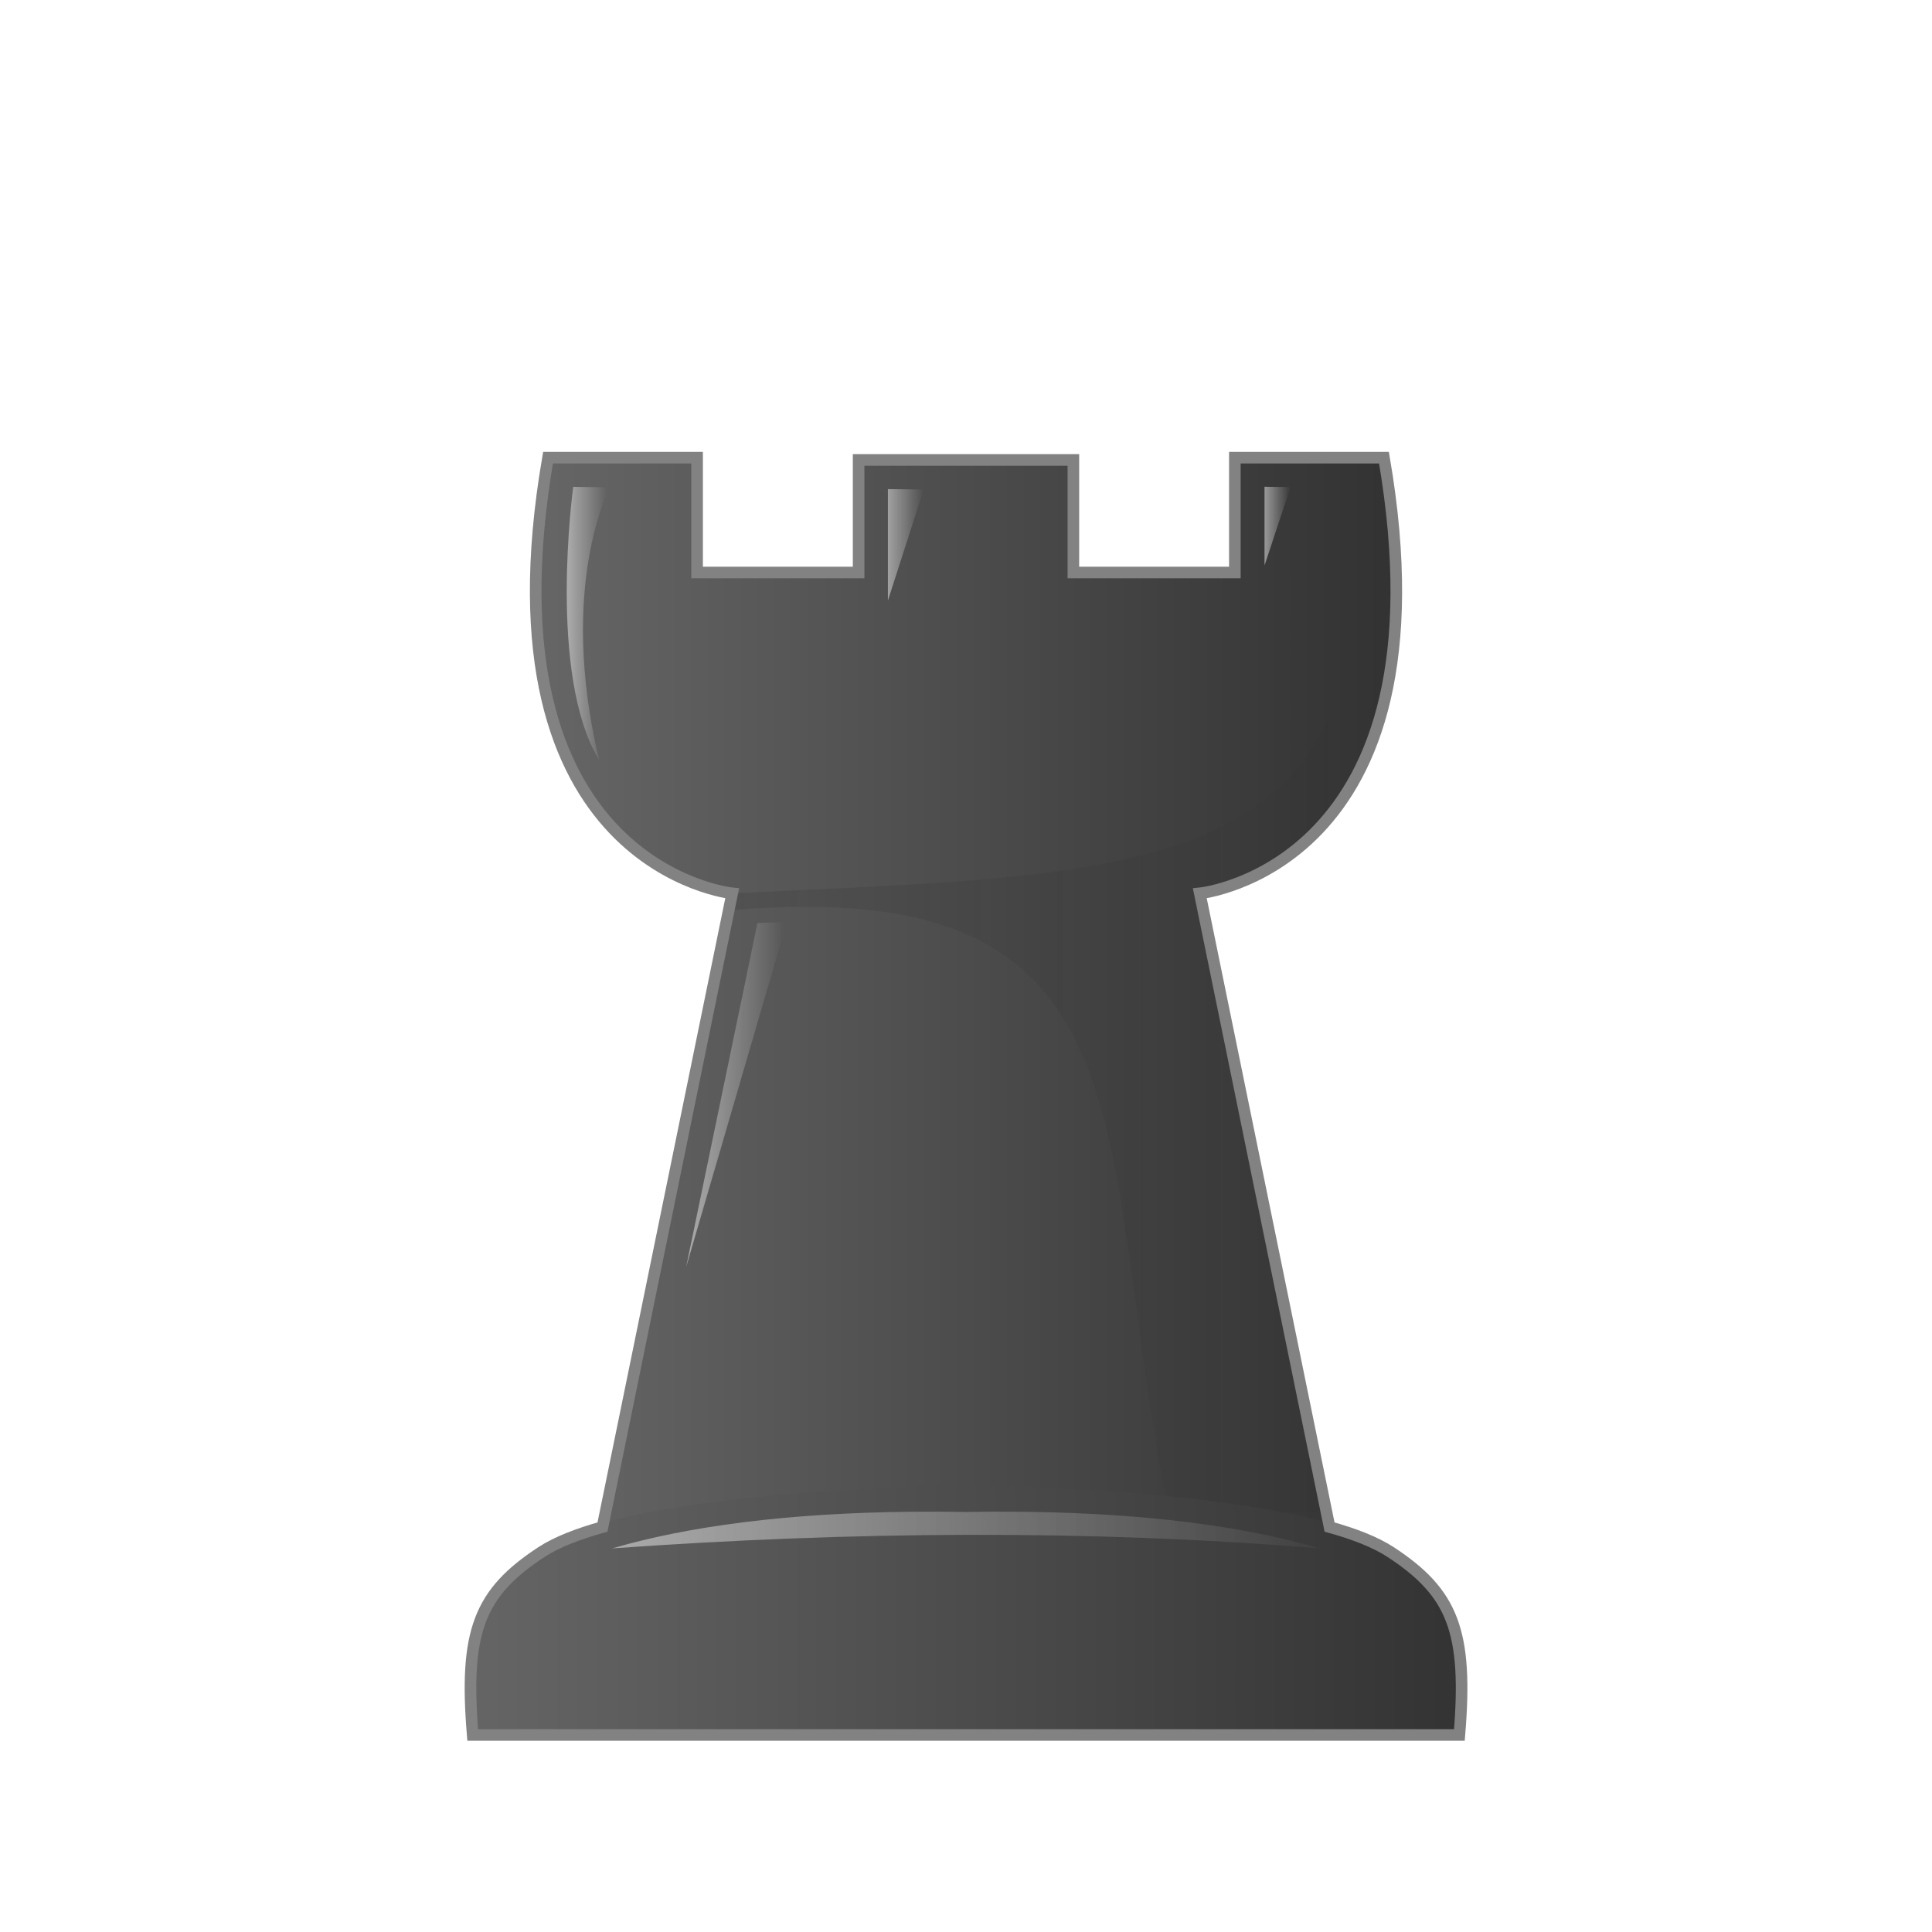
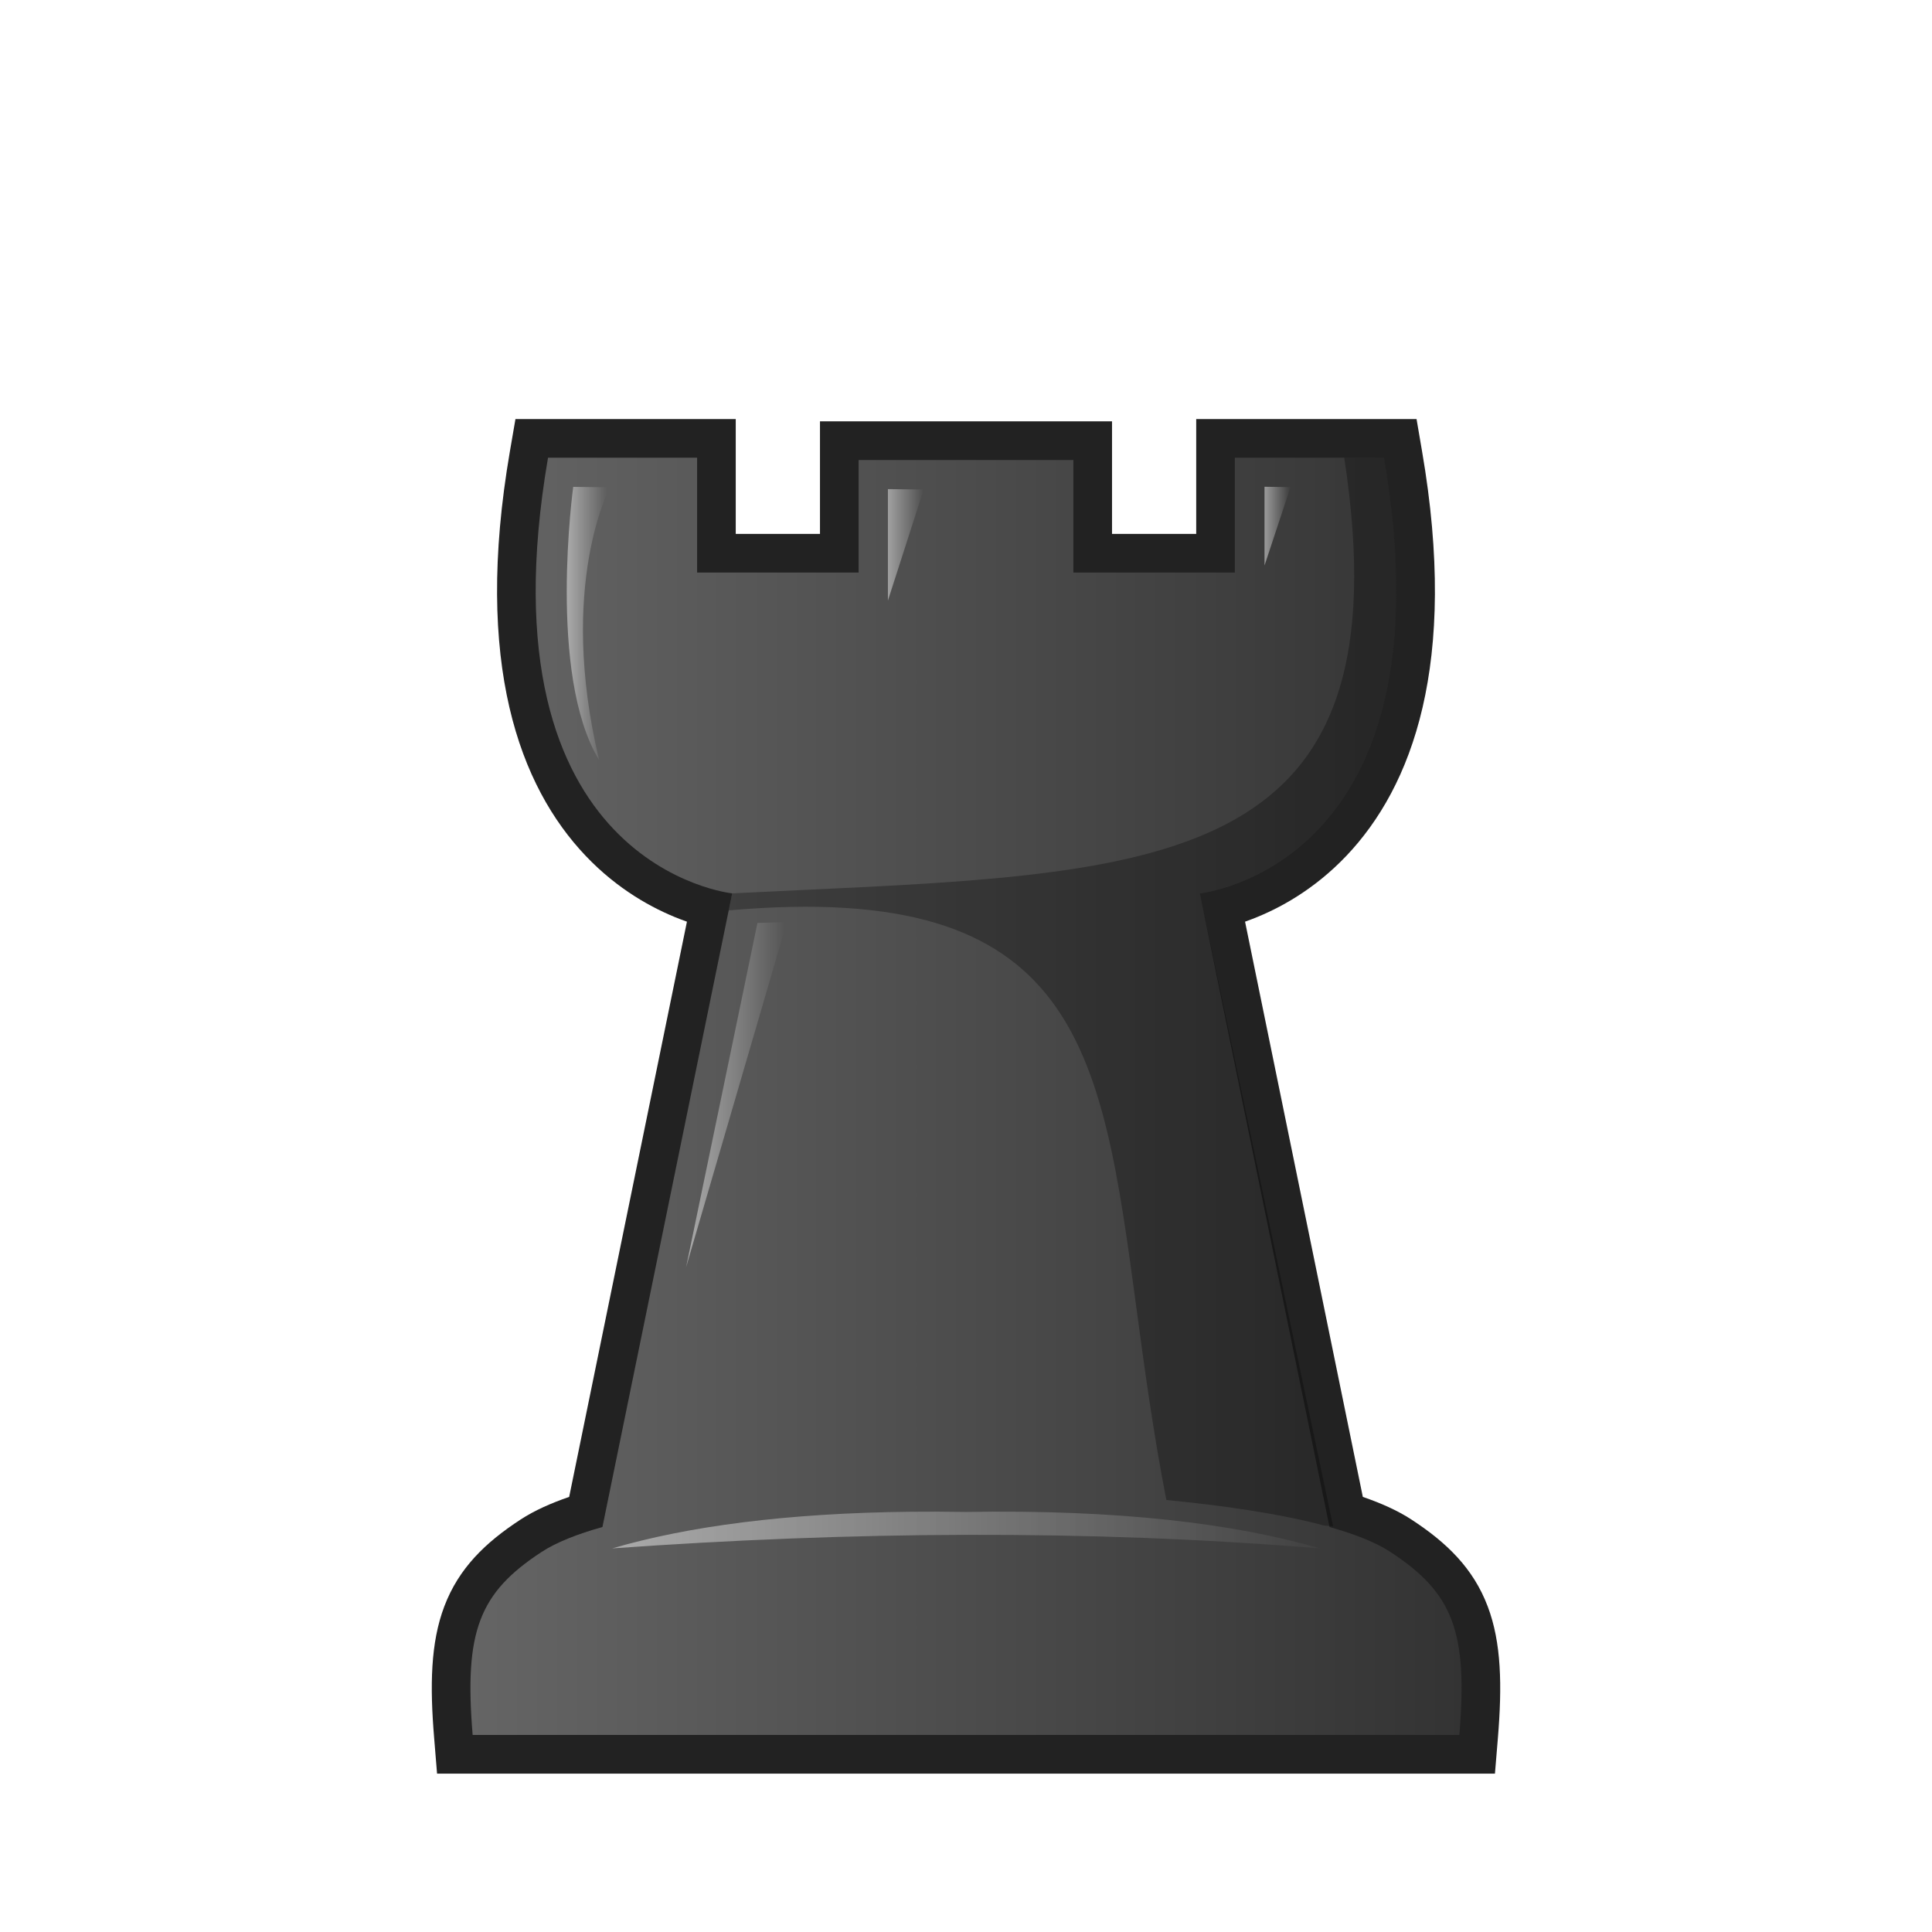
- <svg xmlns="http://www.w3.org/2000/svg" xmlns:xlink="http://www.w3.org/1999/xlink" width="50mm" height="50mm" clip-rule="evenodd" fill-rule="evenodd" image-rendering="optimizeQuality" shape-rendering="geometricPrecision" text-rendering="geometricPrecision" version="1.1" viewBox="0 0 50 50">
+ <svg xmlns="http://www.w3.org/2000/svg" width="50" height="50" viewBox="0 0 50 50" fill="none">
+   <path fill-rule="evenodd" clip-rule="evenodd" d="M13.34 10.845H19.041V13.817H21.221V10.904H28.779V13.817H30.958V10.845H36.66L36.802 11.675C37.751 17.186 36.544 20.361 34.843 22.15C34.011 23.024 33.11 23.513 32.413 23.782C32.348 23.808 32.284 23.831 32.222 23.853L35.27 38.74C35.734 38.899 36.169 39.091 36.53 39.327C37.436 39.919 38.128 40.583 38.502 41.575C38.857 42.513 38.877 43.622 38.765 44.983L38.689 45.901H11.311L11.236 44.983C11.123 43.622 11.143 42.513 11.498 41.575C11.873 40.583 12.564 39.919 13.47 39.327C13.831 39.091 14.267 38.899 14.73 38.74L17.778 23.853C17.716 23.831 17.652 23.808 17.586 23.782C16.89 23.512 15.989 23.024 15.157 22.149C13.456 20.36 12.249 17.186 13.197 11.675L13.34 10.845Z" fill="#222222" />
+   <path d="M18.949 23.12C18.949 23.12 12.358 22.452 14.183 11.845H18.041V14.817H22.221V11.905H27.779V14.817H31.958V11.845H35.817C37.642 22.453 31.051 23.12 31.051 23.12L34.408 39.519C35.052 39.699 35.597 39.912 35.983 40.164C37.606 41.224 37.989 42.228 37.768 44.9H12.232C12.011 42.228 12.394 41.224 14.017 40.164C14.403 39.912 14.948 39.699 15.591 39.519L18.949 23.12Z" fill="url(#paint0_linear_3_293)" />
+   <path opacity="0.5" fill-rule="evenodd" clip-rule="evenodd" d="M14.835 12.6C14.835 12.6 14.165 17.47 15.505 19.669C14.422 15.133 15.787 12.611 15.787 12.611L14.835 12.6Z" fill="url(#paint1_linear_3_293)" />
+   <path opacity="0.5" fill-rule="evenodd" clip-rule="evenodd" d="M22.979 15.544V12.658L23.905 12.668L22.979 15.544Z" fill="url(#paint2_linear_3_293)" />
+   <path opacity="0.5" fill-rule="evenodd" clip-rule="evenodd" d="M32.726 14.635V12.597L33.398 12.607L32.726 14.635Z" fill="url(#paint3_linear_3_293)" />
+   <path opacity="0.5" fill-rule="evenodd" clip-rule="evenodd" d="M19.603 23.886L17.756 32.796L20.364 23.863L19.603 23.886Z" fill="url(#paint4_linear_3_293)" />
+   <path opacity="0.5" fill-rule="evenodd" clip-rule="evenodd" d="M23.572 39.124C20.339 39.158 17.786 39.505 15.845 40.072C21.992 39.634 28.101 39.575 34.154 40.072C31.936 39.424 28.919 39.063 25 39.129C24.51 39.121 24.034 39.119 23.572 39.124L23.572 39.124Z" fill="url(#paint5_linear_3_293)" />
+   <path opacity="0.3" d="M20.652 23.039C30.408 22.586 36.386 22.309 34.789 11.845L35.818 11.845C37.643 22.452 31.051 23.12 31.051 23.12L34.5 39.5L34.269 39.481C33.092 39.167 31.613 38.958 30.185 38.82C29.843 37.065 29.619 35.405 29.413 33.871C28.501 27.094 27.919 22.764 18.859 23.561L18.949 23.12C19.528 23.091 20.096 23.065 20.652 23.039Z" fill="black" />
  <defs>
-     <linearGradient id="FFF">
-       <stop stop-color="#666" offset="0" />
-       <stop stop-color="#323232" offset="1" />
+     <linearGradient id="paint0_linear_3_293" x1="11.574" y1="42.52" x2="38.426" y2="42.52" gradientUnits="userSpaceOnUse">
+       <stop stop-color="#666666" />
+       <stop offset="1" stop-color="#323232" />
    </linearGradient>
-     <linearGradient id="linearGradient5893" x1="2101.1" x2="2123.5" y1="964.98" y2="964.98" gradientTransform="translate(-2087.3 -939.26)" gradientUnits="userSpaceOnUse" xlink:href="#FFF" />
-     <linearGradient id="linearGradient4132-92" x1="1407.1" x2="1429.6" y1="1310" y2="1310" gradientTransform="translate(-1393.4 -1284.3)" gradientUnits="userSpaceOnUse" xlink:href="#FFF" />
-     <linearGradient id="linearGradient4146-67" x1="1412.3" x2="1429.5" y1="1309.8" y2="1309.8" gradientTransform="translate(-1393.4 -1284.3)" gradientUnits="userSpaceOnUse">
-       <stop offset="0" />
-       <stop stop-opacity="0" offset="1" />
+     <linearGradient id="paint1_linear_3_293" x1="14.6" y1="16.1" x2="15.7" y2="16.1" gradientUnits="userSpaceOnUse">
+       <stop stop-color="white" />
+       <stop offset="1" stop-color="white" stop-opacity="0" />
    </linearGradient>
-     <linearGradient id="linearGradient4181-6" x1="1408" x2="1409.1" y1="1300.4" y2="1300.4" gradientTransform="translate(-1393.4 -1284.3)" gradientUnits="userSpaceOnUse" xlink:href="#linearGradient4161" />
-     <linearGradient id="linearGradient4161">
-       <stop stop-color="#fff" offset="0" />
-       <stop stop-color="#fff" stop-opacity="0" offset="1" />
+     <linearGradient id="paint2_linear_3_293" x1="22.9" y1="14.1" x2="23.9" y2="14.1" gradientUnits="userSpaceOnUse">
+       <stop stop-color="white" />
+       <stop offset="1" stop-color="white" stop-opacity="0" />
    </linearGradient>
-     <linearGradient id="linearGradient4179-4" x1="1416.3" x2="1417.3" y1="1298.4" y2="1298.4" gradientTransform="translate(-1393.4 -1284.3)" gradientUnits="userSpaceOnUse" xlink:href="#linearGradient4161" />
-     <linearGradient id="linearGradient4177-9" x1="1426.1" x2="1426.8" y1="1297.9" y2="1297.9" gradientTransform="translate(-1393.4 -1284.3)" gradientUnits="userSpaceOnUse" xlink:href="#linearGradient4161" />
-     <linearGradient id="linearGradient4175-73" x1="1411.1" x2="1413.7" y1="1312.6" y2="1312.6" gradientTransform="translate(-1393.4 -1284.3)" gradientUnits="userSpaceOnUse" xlink:href="#linearGradient4161" />
-     <linearGradient id="linearGradient6334" x1="-20.75" x2="6.102" y1="544.53" y2="544.53" gradientTransform="translate(32.324 -502.01)" gradientUnits="userSpaceOnUse" xlink:href="#FFF" />
-     <linearGradient id="linearGradient6336" x1="1911.6" x2="1938.4" y1="940.86" y2="940.86" gradientTransform="translate(-1900 -898.34)" gradientUnits="userSpaceOnUse" xlink:href="#FFF" />
-     <linearGradient id="linearGradient6338" x1="7236" x2="7315.1" y1="3545.9" y2="3545.9" gradientTransform="matrix(.26458 0 0 .26458 -1900 -898.34)" gradientUnits="userSpaceOnUse" xlink:href="#linearGradient4161" />
+     <linearGradient id="paint3_linear_3_293" x1="32.7" y1="13.6" x2="33.4" y2="13.6" gradientUnits="userSpaceOnUse">
+       <stop stop-color="white" />
+       <stop offset="1" stop-color="white" stop-opacity="0" />
+     </linearGradient>
+     <linearGradient id="paint4_linear_3_293" x1="17.7" y1="28.3" x2="20.3" y2="28.3" gradientUnits="userSpaceOnUse">
+       <stop stop-color="white" />
+       <stop offset="1" stop-color="white" stop-opacity="0" />
+     </linearGradient>
+     <linearGradient id="paint5_linear_3_293" x1="14.501" y1="39.834" x2="35.429" y2="39.834" gradientUnits="userSpaceOnUse">
+       <stop stop-color="white" />
+       <stop offset="1" stop-color="white" stop-opacity="0" />
+     </linearGradient>
  </defs>
-   <path d="m14.183 11.845c-1.825 10.607 4.766 11.275 4.766 11.275l-3.373 16.477h18.849l-3.373-16.477s6.591-0.667 4.766-11.275h-3.859v2.972h-4.179v-2.913h-5.558v2.913h-4.18v-2.972z" fill="url(#linearGradient5893)" stroke="url(#linearGradient4132-92)" stroke-width=".2" />
-   <path d="m34.789 11.845c1.688 11.06-5.086 10.74-15.84 11.275l-0.09 0.441c11.24-0.988 9.431 5.915 11.392 15.591h4.233l-3.433-16.032s6.591-0.667 4.766-11.275z" fill="url(#linearGradient4146-67)" opacity=".1" />
-   <path d="m14.835 12.6s-0.67 4.87 0.67 7.069c-1.083-4.536 0.283-7.058 0.283-7.058z" fill="url(#linearGradient4181-6)" opacity=".5" />
-   <path d="m22.979 15.544v-2.886l0.926 0.01z" fill="url(#linearGradient4179-4)" opacity=".5" />
-   <path d="m32.726 14.635v-2.038l0.672 0.01z" fill="url(#linearGradient4177-9)" opacity=".5" />
-   <path d="m19.603 23.886-1.847 8.91 2.609-8.934z" fill="url(#linearGradient4175-73)" opacity=".5" />
-   <path d="m25 38.545s-8.578 0.048-10.983 1.619c-1.623 1.06-2.006 2.064-1.785 4.736h25.536c0.221-2.672-0.162-3.676-1.785-4.736-2.405-1.571-10.983-1.619-10.983-1.619z" clip-rule="evenodd" fill="url(#linearGradient6334)" fill-rule="evenodd" image-rendering="optimizeQuality" shape-rendering="geometricPrecision" stroke="url(#linearGradient6336)" stroke-linejoin="round" stroke-width=".2" />
-   <path d="m23.572 39.124c-3.233 0.034-5.786 0.381-7.727 0.948 6.147-0.438 12.256-0.497 18.309 0-2.218-0.648-5.235-1.009-9.155-0.943-0.49-8e-3 -0.966-0.01-1.428-5e-3z" fill="url(#linearGradient6338)" opacity=".5" />
-   <path d="m14.183 11.845c-1.825 10.607 4.766 11.275 4.766 11.275l-3.357 16.4c-0.643 0.18-1.188 0.392-1.574 0.644-1.623 1.06-2.006 2.064-1.785 4.736h25.536c0.221-2.672-0.162-3.676-1.785-4.736-0.386-0.252-0.932-0.465-1.575-0.644l-3.358-16.4s6.591-0.667 4.766-11.275h-3.859v2.972h-4.179v-2.913h-5.558v2.913h-4.18v-2.972z" fill="none" stroke="#828282" stroke-width=".3" />
</svg>
